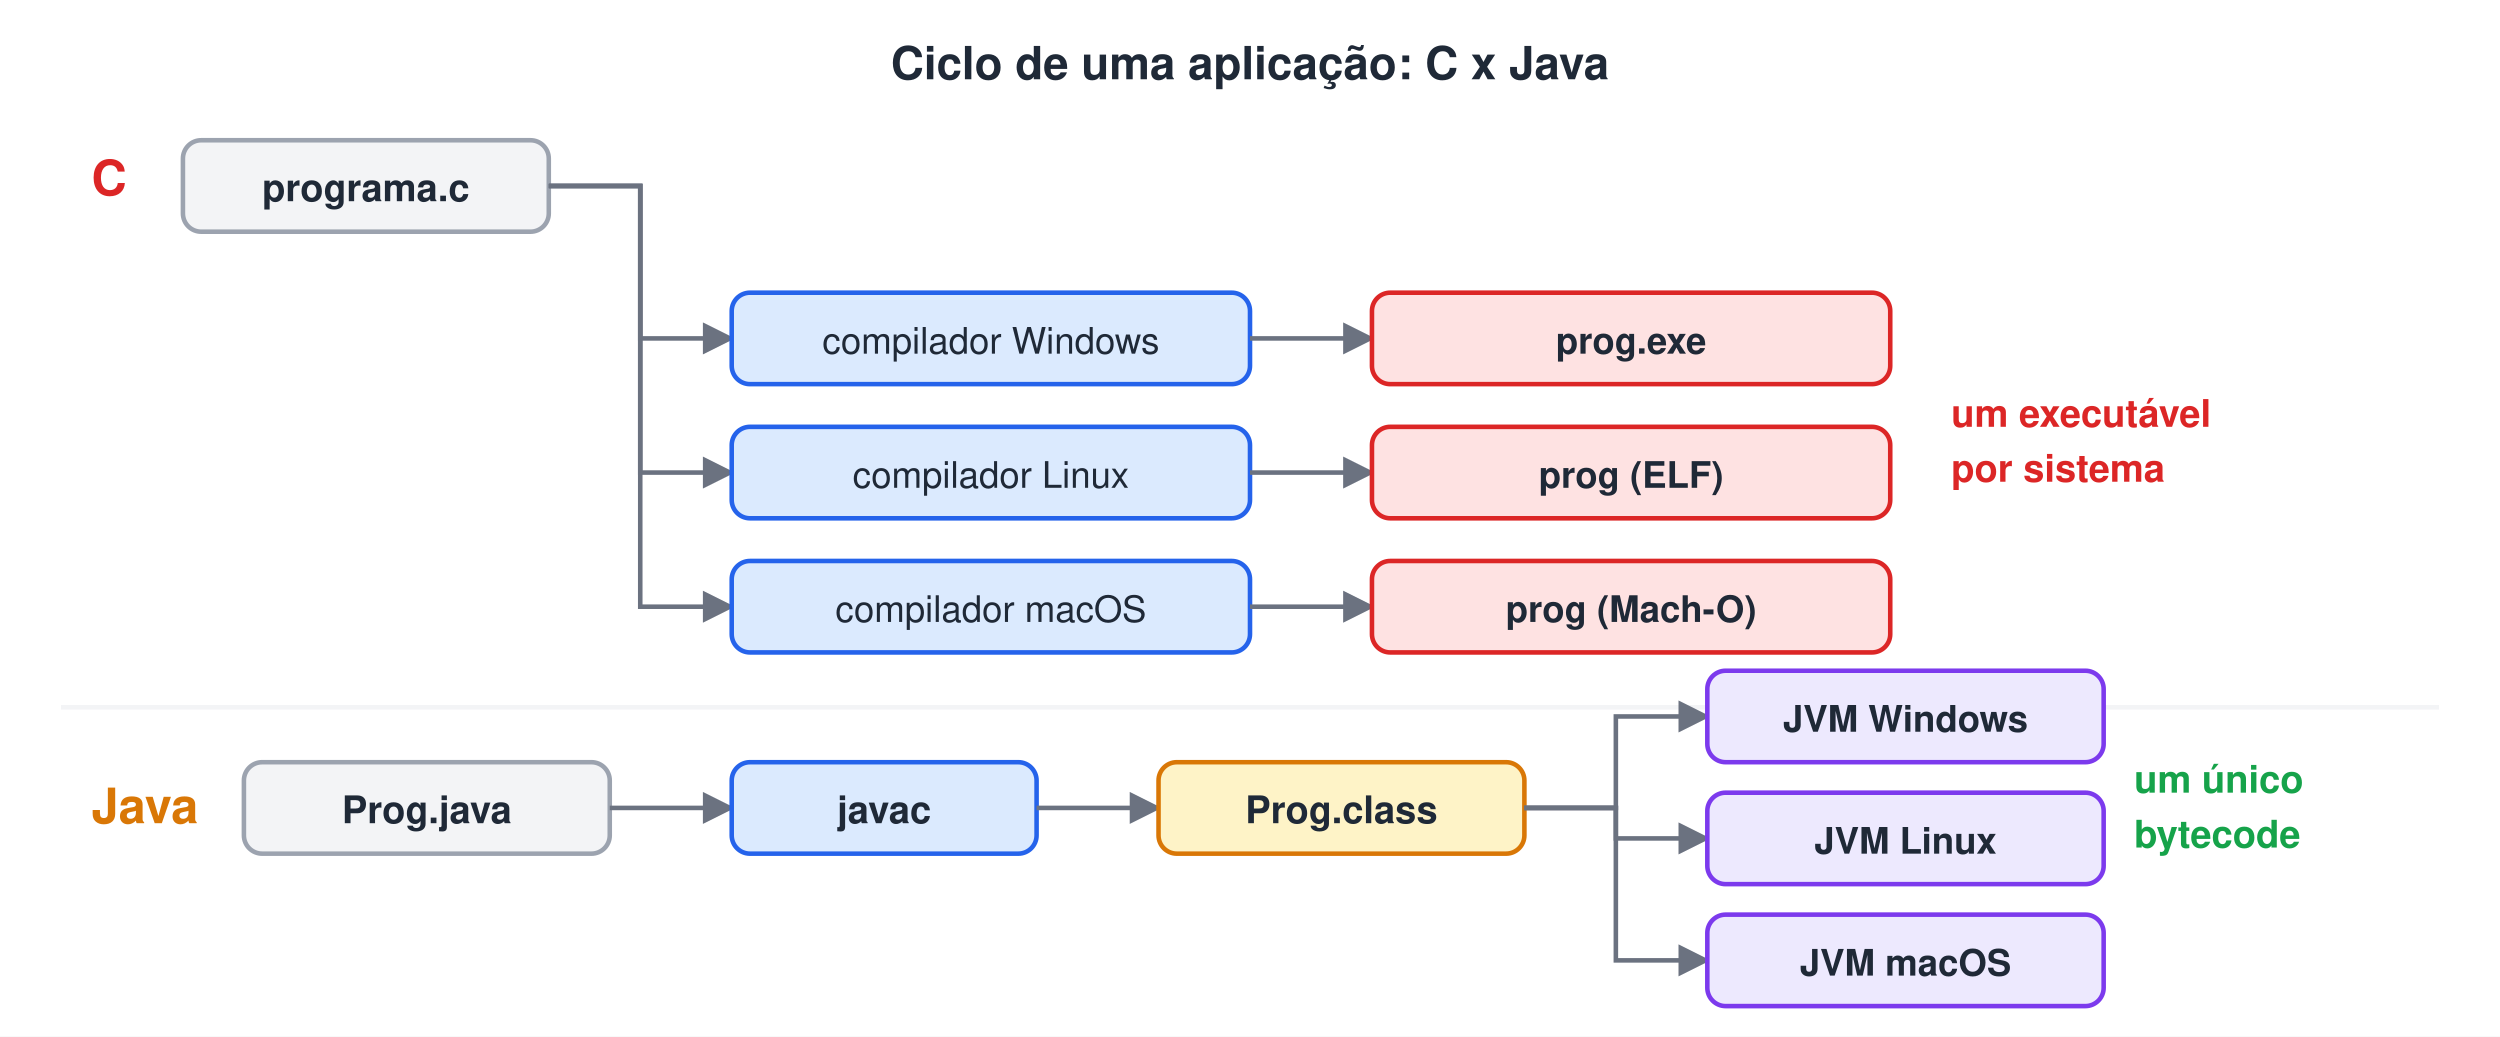
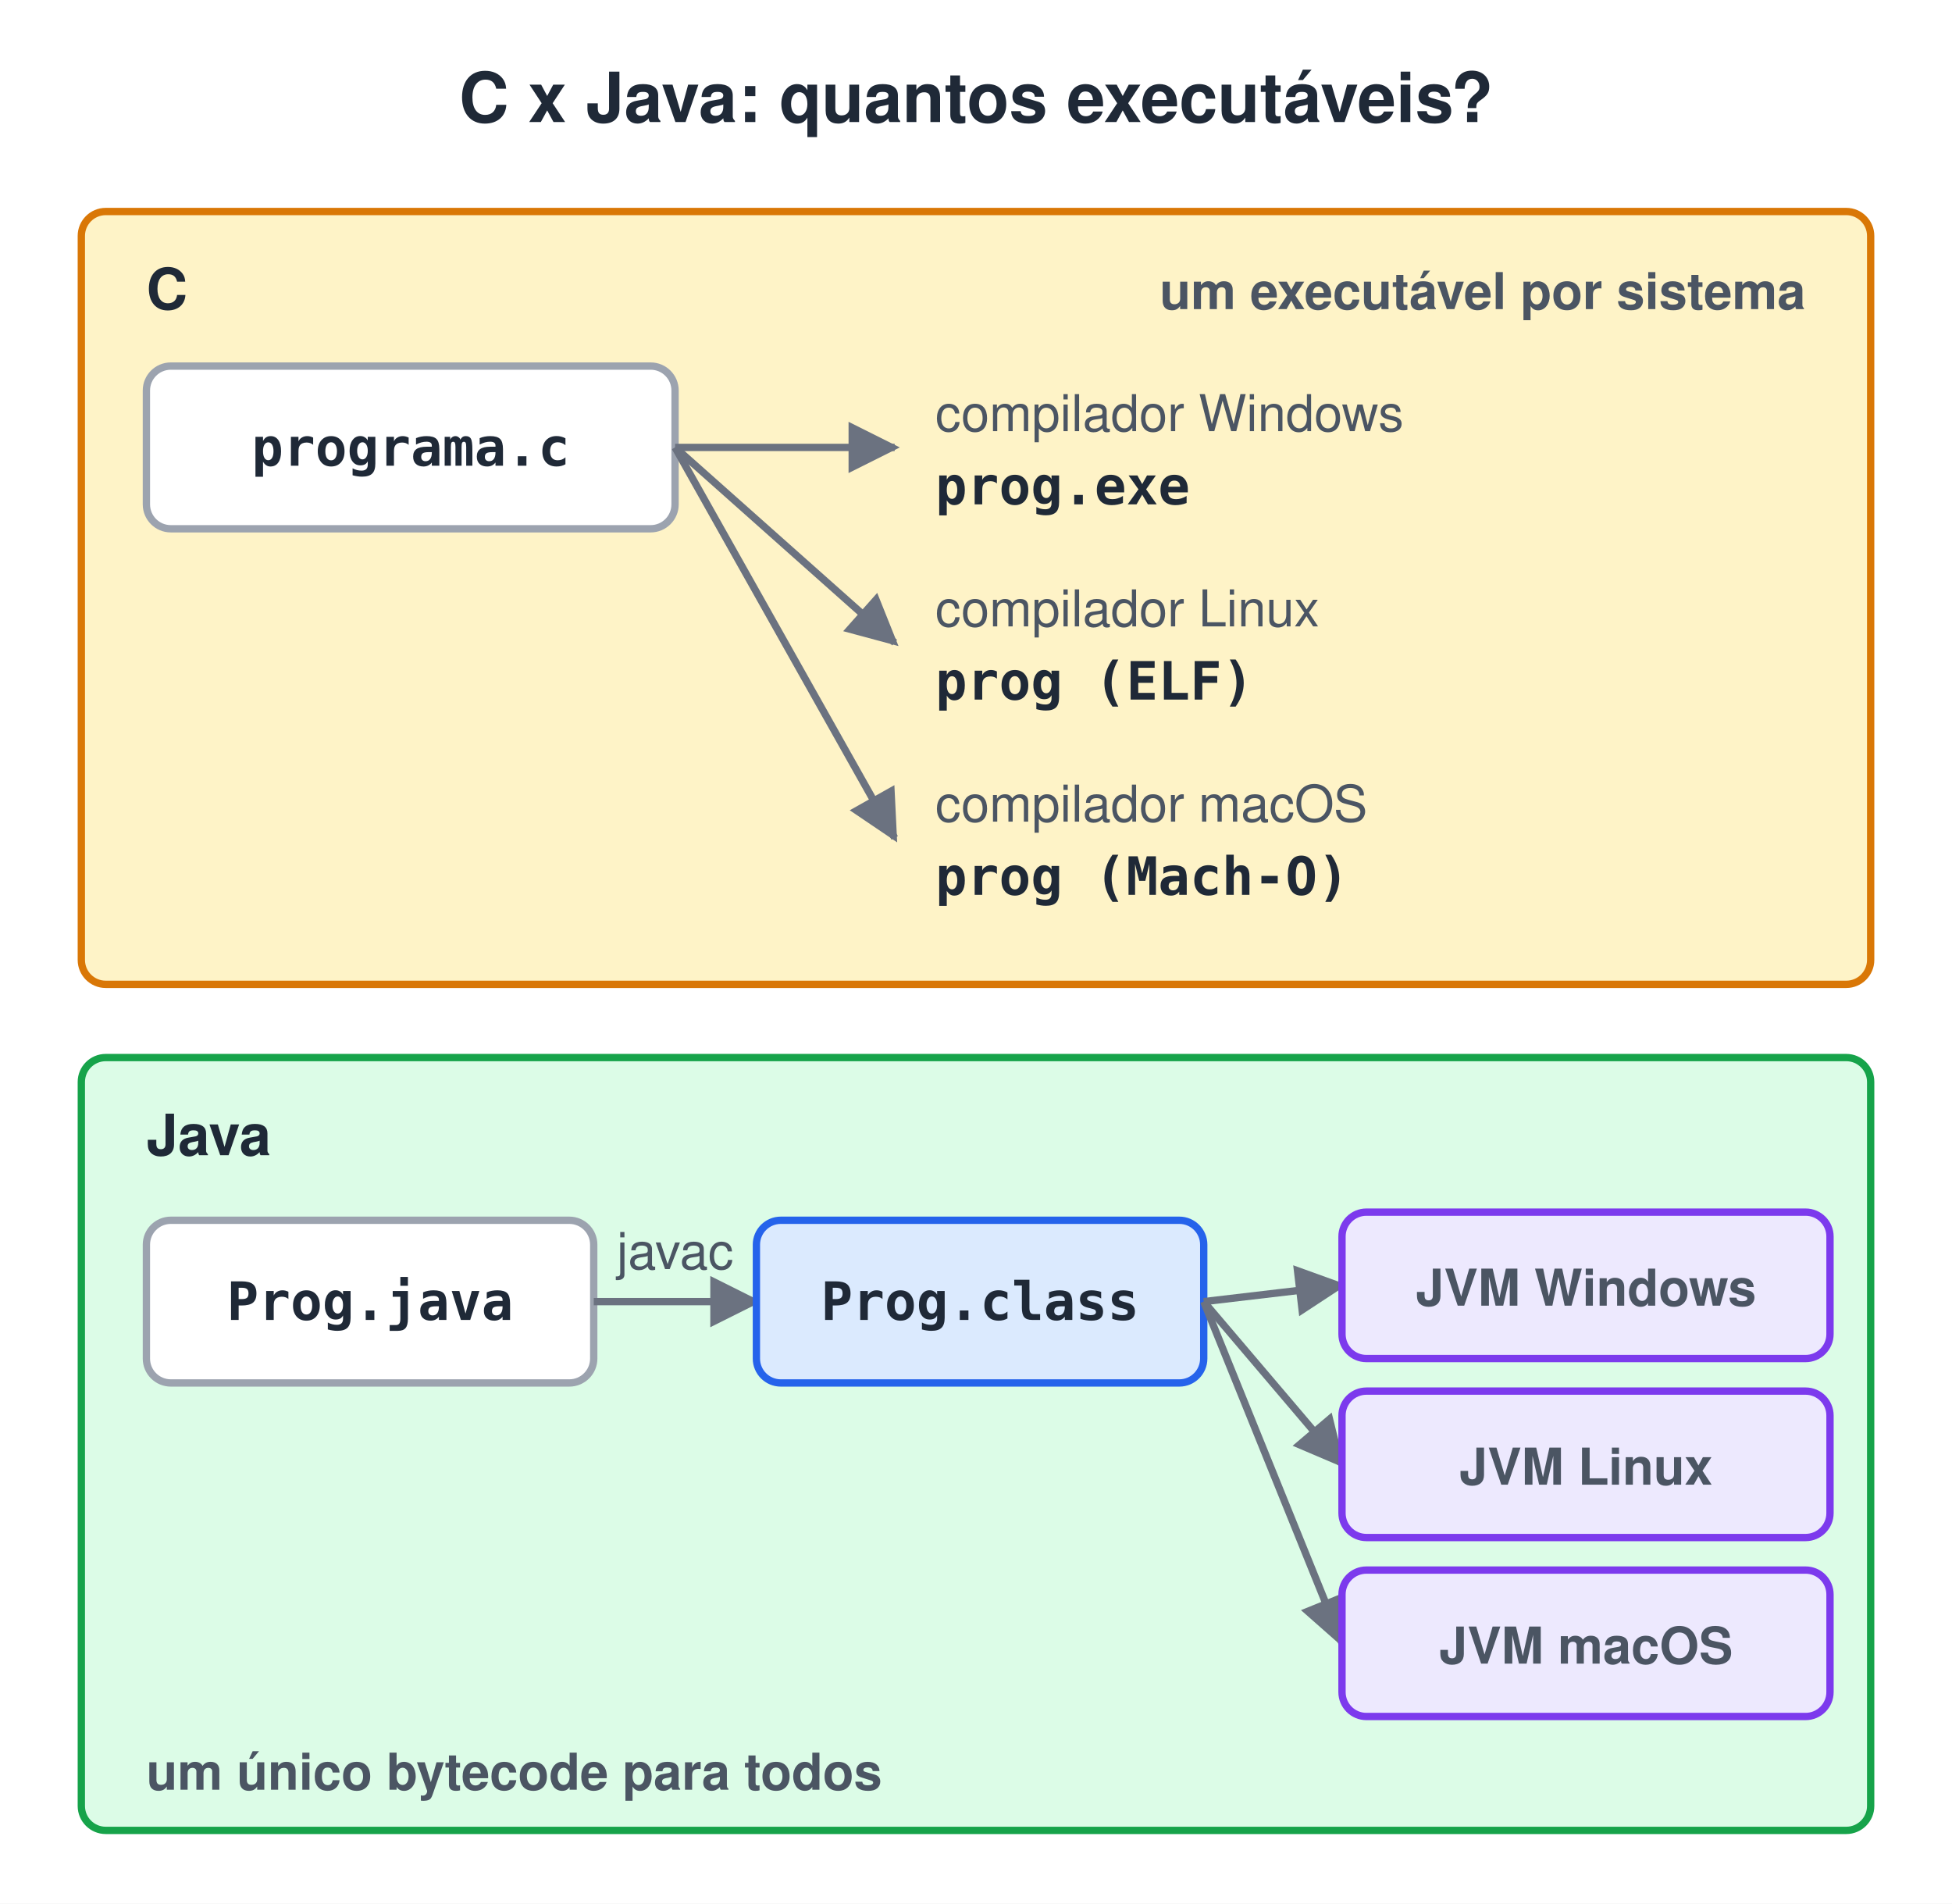
- <svg xmlns="http://www.w3.org/2000/svg" width="820" height="340" viewBox="0 0 820 340">
-   <style>text{font-family:Helvetica, Arial, 'DejaVu Sans', sans-serif}.m{font-family:Menlo, Consolas, 'DejaVu Sans Mono', monospace}</style>
+ <svg xmlns="http://www.w3.org/2000/svg" width="480" height="468" viewBox="0 0 480 468">
+   <style>text{white-space:pre;font-family:Helvetica,Arial,sans-serif;font-size:14px;fill:#1F2937}.t{font-size:17px;font-weight:bold}.b{font-weight:bold}.m{font-family:Menlo,Consolas,monospace;font-size:13px}.s{font-size:12.5px;fill:#4B5563}.n{font-size:13px;font-style:italic;fill:#4B5563}.c{text-anchor:middle}.r{text-anchor:end}.xB{fill:#DBEAFE;stroke:#2563EB}.xG{fill:#DCFCE7;stroke:#16A34A}.xO{fill:#FEF3C7;stroke:#D97706}.xP{fill:#EDE9FE;stroke:#7C3AED}.xR{fill:#FEE2E2;stroke:#DC2626}.xY{fill:#F3F4F6;stroke:#9CA3AF}.xW{fill:#fff;stroke:#9CA3AF}.xT{fill:#CCFBF1;stroke:#0D9488}.xK{fill:#FCE7F3;stroke:#DB2777}rect,ellipse,polygon{stroke-width:1.8}.l{stroke:#6B7280;stroke-width:1.8;fill:none}.d{stroke-dasharray:5 4}</style>
  <defs>
-     <marker id="arg" viewBox="0 0 10 10" refX="9" refY="5" markerWidth="7" markerHeight="7" orient="auto-start-reverse">
-       <path d="M0,0 L10,5 L0,10 z" fill="#6B7280" />
+     <marker id="a" viewBox="0 0 10 10" refX="9" refY="5" markerWidth="7" markerHeight="7" orient="auto-start-reverse">
+       <path d="M0,0L10,5L0,10z" fill="#6B7280" />
    </marker>
  </defs>
-   <rect width="100%" height="100%" fill="#ffffff" />
-   <text x="410" y="26" font-size="15" font-weight="bold" fill="#1F2937" text-anchor="middle">Ciclo de uma aplicação: C x Java</text>
-   <text x="30" y="64" font-size="16" font-weight="bold" fill="#DC2626">C</text>
-   <rect x="60" y="46" width="120" height="30" rx="6" fill="#F3F4F6" stroke="#9CA3AF" stroke-width="1.5" />
-   <text x="120" y="66" font-size="12.5" font-weight="bold" fill="#1F2937" text-anchor="middle">programa.c</text>
-   <path d="M180,61 H210 V111 H240" fill="none" stroke="#6B7280" stroke-width="1.5" marker-end="url(#arg)" />
-   <rect x="240" y="96" width="170" height="30" rx="6" fill="#DBEAFE" stroke="#2563EB" stroke-width="1.5" />
-   <text x="325" y="116" font-size="12" fill="#1F2937" text-anchor="middle">compilador Windows</text>
-   <line x1="410" y1="111" x2="450" y2="111" stroke="#6B7280" stroke-width="1.5" marker-end="url(#arg)" />
-   <rect x="450" y="96" width="170" height="30" rx="6" fill="#FEE2E2" stroke="#DC2626" stroke-width="1.5" />
-   <text x="535" y="116" font-size="12" font-weight="bold" fill="#1F2937" text-anchor="middle">prog.exe</text>
-   <path d="M180,61 H210 V155 H240" fill="none" stroke="#6B7280" stroke-width="1.5" marker-end="url(#arg)" />
-   <rect x="240" y="140" width="170" height="30" rx="6" fill="#DBEAFE" stroke="#2563EB" stroke-width="1.5" />
-   <text x="325" y="160" font-size="12" fill="#1F2937" text-anchor="middle">compilador Linux</text>
-   <line x1="410" y1="155" x2="450" y2="155" stroke="#6B7280" stroke-width="1.5" marker-end="url(#arg)" />
-   <rect x="450" y="140" width="170" height="30" rx="6" fill="#FEE2E2" stroke="#DC2626" stroke-width="1.5" />
-   <text x="535" y="160" font-size="12" font-weight="bold" fill="#1F2937" text-anchor="middle">prog (ELF)</text>
-   <path d="M180,61 H210 V199 H240" fill="none" stroke="#6B7280" stroke-width="1.5" marker-end="url(#arg)" />
-   <rect x="240" y="184" width="170" height="30" rx="6" fill="#DBEAFE" stroke="#2563EB" stroke-width="1.5" />
-   <text x="325" y="204" font-size="12" fill="#1F2937" text-anchor="middle">compilador macOS</text>
-   <line x1="410" y1="199" x2="450" y2="199" stroke="#6B7280" stroke-width="1.5" marker-end="url(#arg)" />
-   <rect x="450" y="184" width="170" height="30" rx="6" fill="#FEE2E2" stroke="#DC2626" stroke-width="1.5" />
-   <text x="535" y="204" font-size="12" font-weight="bold" fill="#1F2937" text-anchor="middle">prog (Mach-O)</text>
-   <text x="640" y="140" font-size="12.5" font-weight="bold" fill="#DC2626">um executável</text>
-   <text x="640" y="158" font-size="12.5" font-weight="bold" fill="#DC2626">por sistema</text>
-   <line x1="20" y1="232" x2="800" y2="232" stroke="#F3F4F6" stroke-width="1.5" />
-   <text x="30" y="270" font-size="16" font-weight="bold" fill="#D97706">Java</text>
-   <rect x="80" y="250" width="120" height="30" rx="6" fill="#F3F4F6" stroke="#9CA3AF" stroke-width="1.5" />
-   <text x="140" y="270" font-size="12.5" font-weight="bold" fill="#1F2937" text-anchor="middle">Prog.java</text>
-   <line x1="200" y1="265" x2="240" y2="265" stroke="#6B7280" stroke-width="1.5" marker-end="url(#arg)" />
-   <rect x="240" y="250" width="100" height="30" rx="6" fill="#DBEAFE" stroke="#2563EB" stroke-width="1.5" />
-   <text x="290" y="270" font-size="12.5" font-weight="bold" fill="#1F2937" text-anchor="middle">javac</text>
-   <line x1="340" y1="265" x2="380" y2="265" stroke="#6B7280" stroke-width="1.5" marker-end="url(#arg)" />
-   <rect x="380" y="250" width="120" height="30" rx="6" fill="#FEF3C7" stroke="#D97706" stroke-width="1.5" />
-   <text x="440" y="270" font-size="12.5" font-weight="bold" fill="#1F2937" text-anchor="middle">Prog.class</text>
-   <path d="M500,265 H530 V235 H560" fill="none" stroke="#6B7280" stroke-width="1.5" marker-end="url(#arg)" />
-   <rect x="560" y="220" width="130" height="30" rx="6" fill="#EDE9FE" stroke="#7C3AED" stroke-width="1.5" />
-   <text x="625" y="240" font-size="12" font-weight="bold" fill="#1F2937" text-anchor="middle">JVM Windows</text>
-   <path d="M500,265 H530 V275 H560" fill="none" stroke="#6B7280" stroke-width="1.5" marker-end="url(#arg)" />
-   <rect x="560" y="260" width="130" height="30" rx="6" fill="#EDE9FE" stroke="#7C3AED" stroke-width="1.5" />
-   <text x="625" y="280" font-size="12" font-weight="bold" fill="#1F2937" text-anchor="middle">JVM Linux</text>
-   <path d="M500,265 H530 V315 H560" fill="none" stroke="#6B7280" stroke-width="1.5" marker-end="url(#arg)" />
-   <rect x="560" y="300" width="130" height="30" rx="6" fill="#EDE9FE" stroke="#7C3AED" stroke-width="1.5" />
-   <text x="625" y="320" font-size="12" font-weight="bold" fill="#1F2937" text-anchor="middle">JVM macOS</text>
-   <text x="700" y="260" font-size="12.5" font-weight="bold" fill="#16A34A">um único</text>
-   <text x="700" y="278" font-size="12.5" font-weight="bold" fill="#16A34A">bytecode</text>
+   <rect width="100%" height="100%" fill="#fff" />
+   <text x="240.0" y="30" class="t c">C x Java: quantos executáveis?</text>
+   <rect x="20" y="52" width="440" height="190" rx="6" class="xO" />
+   <text x="36" y="76" class="b">C</text>
+   <rect x="36" y="90" width="130" height="40" rx="6" class="xW" />
+   <text x="101.0" y="114.5" class="m b c">programa.c</text>
+   <path d="M166,110 L220,110" class="l" marker-end="url(#a)" />
+   <text x="230" y="106" class="s">compilador Windows</text>
+   <text x="230" y="124" class="m b">prog.exe</text>
+   <path d="M166,110 L220,158" class="l" marker-end="url(#a)" />
+   <text x="230" y="154" class="s">compilador Linux</text>
+   <text x="230" y="172" class="m b">prog (ELF)</text>
+   <path d="M166,110 L220,206" class="l" marker-end="url(#a)" />
+   <text x="230" y="202" class="s">compilador macOS</text>
+   <text x="230" y="220" class="m b">prog (Mach-O)</text>
+   <text x="444" y="76" class="s b r">um executável por sistema</text>
+   <rect x="20" y="260" width="440" height="190" rx="6" class="xG" />
+   <text x="36" y="284" class="b">Java</text>
+   <rect x="36" y="300" width="110" height="40" rx="6" class="xW" />
+   <text x="91.0" y="324.5" class="m b c">Prog.java</text>
+   <path d="M146,320 L186,320" class="l" marker-end="url(#a)" />
+   <text x="166" y="312" class="s c">javac</text>
+   <rect x="186" y="300" width="110" height="40" rx="6" class="xB" />
+   <text x="241.0" y="324.5" class="m b c">Prog.class</text>
+   <path d="M296,320 L330,316" class="l" marker-end="url(#a)" />
+   <rect x="330" y="298" width="120" height="36" rx="6" class="xP" />
+   <text x="390" y="321" class="s b c">JVM Windows</text>
+   <path d="M296,320 L330,360" class="l" marker-end="url(#a)" />
+   <rect x="330" y="342" width="120" height="36" rx="6" class="xP" />
+   <text x="390" y="365" class="s b c">JVM Linux</text>
+   <path d="M296,320 L330,404" class="l" marker-end="url(#a)" />
+   <rect x="330" y="386" width="120" height="36" rx="6" class="xP" />
+   <text x="390" y="409" class="s b c">JVM macOS</text>
+   <text x="36" y="440" class="s b">um único bytecode para todos</text>
</svg>
